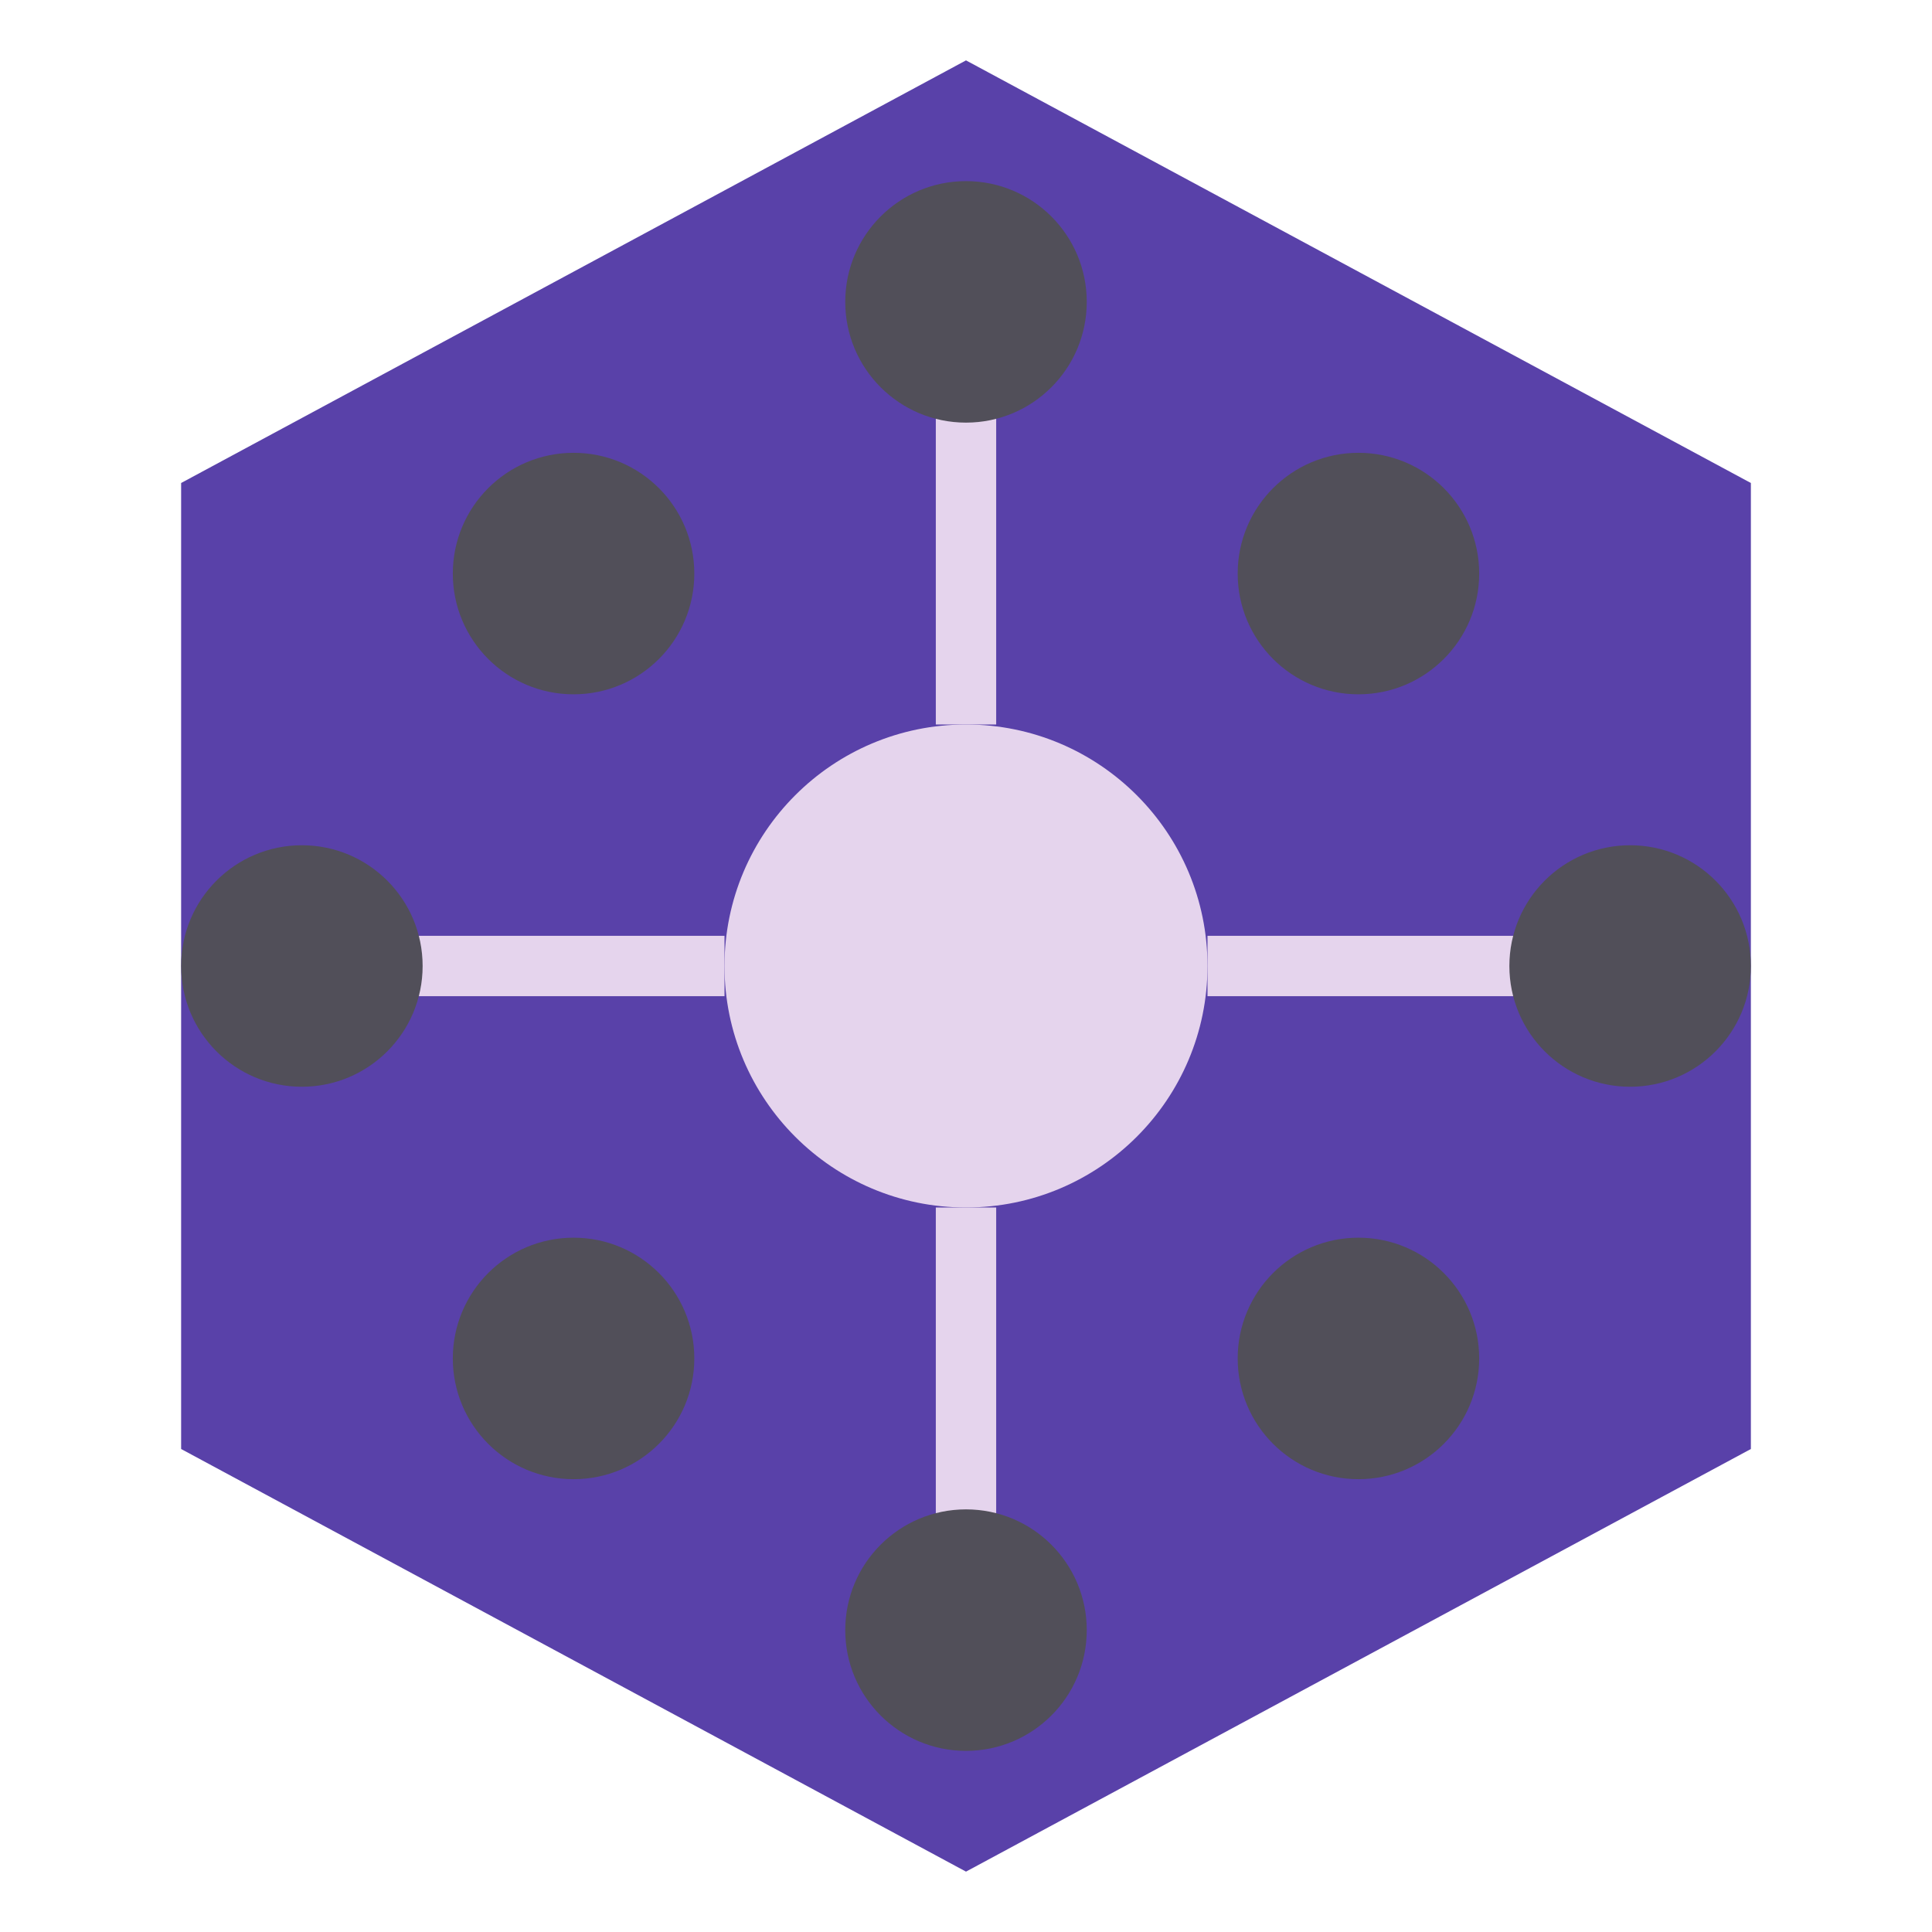
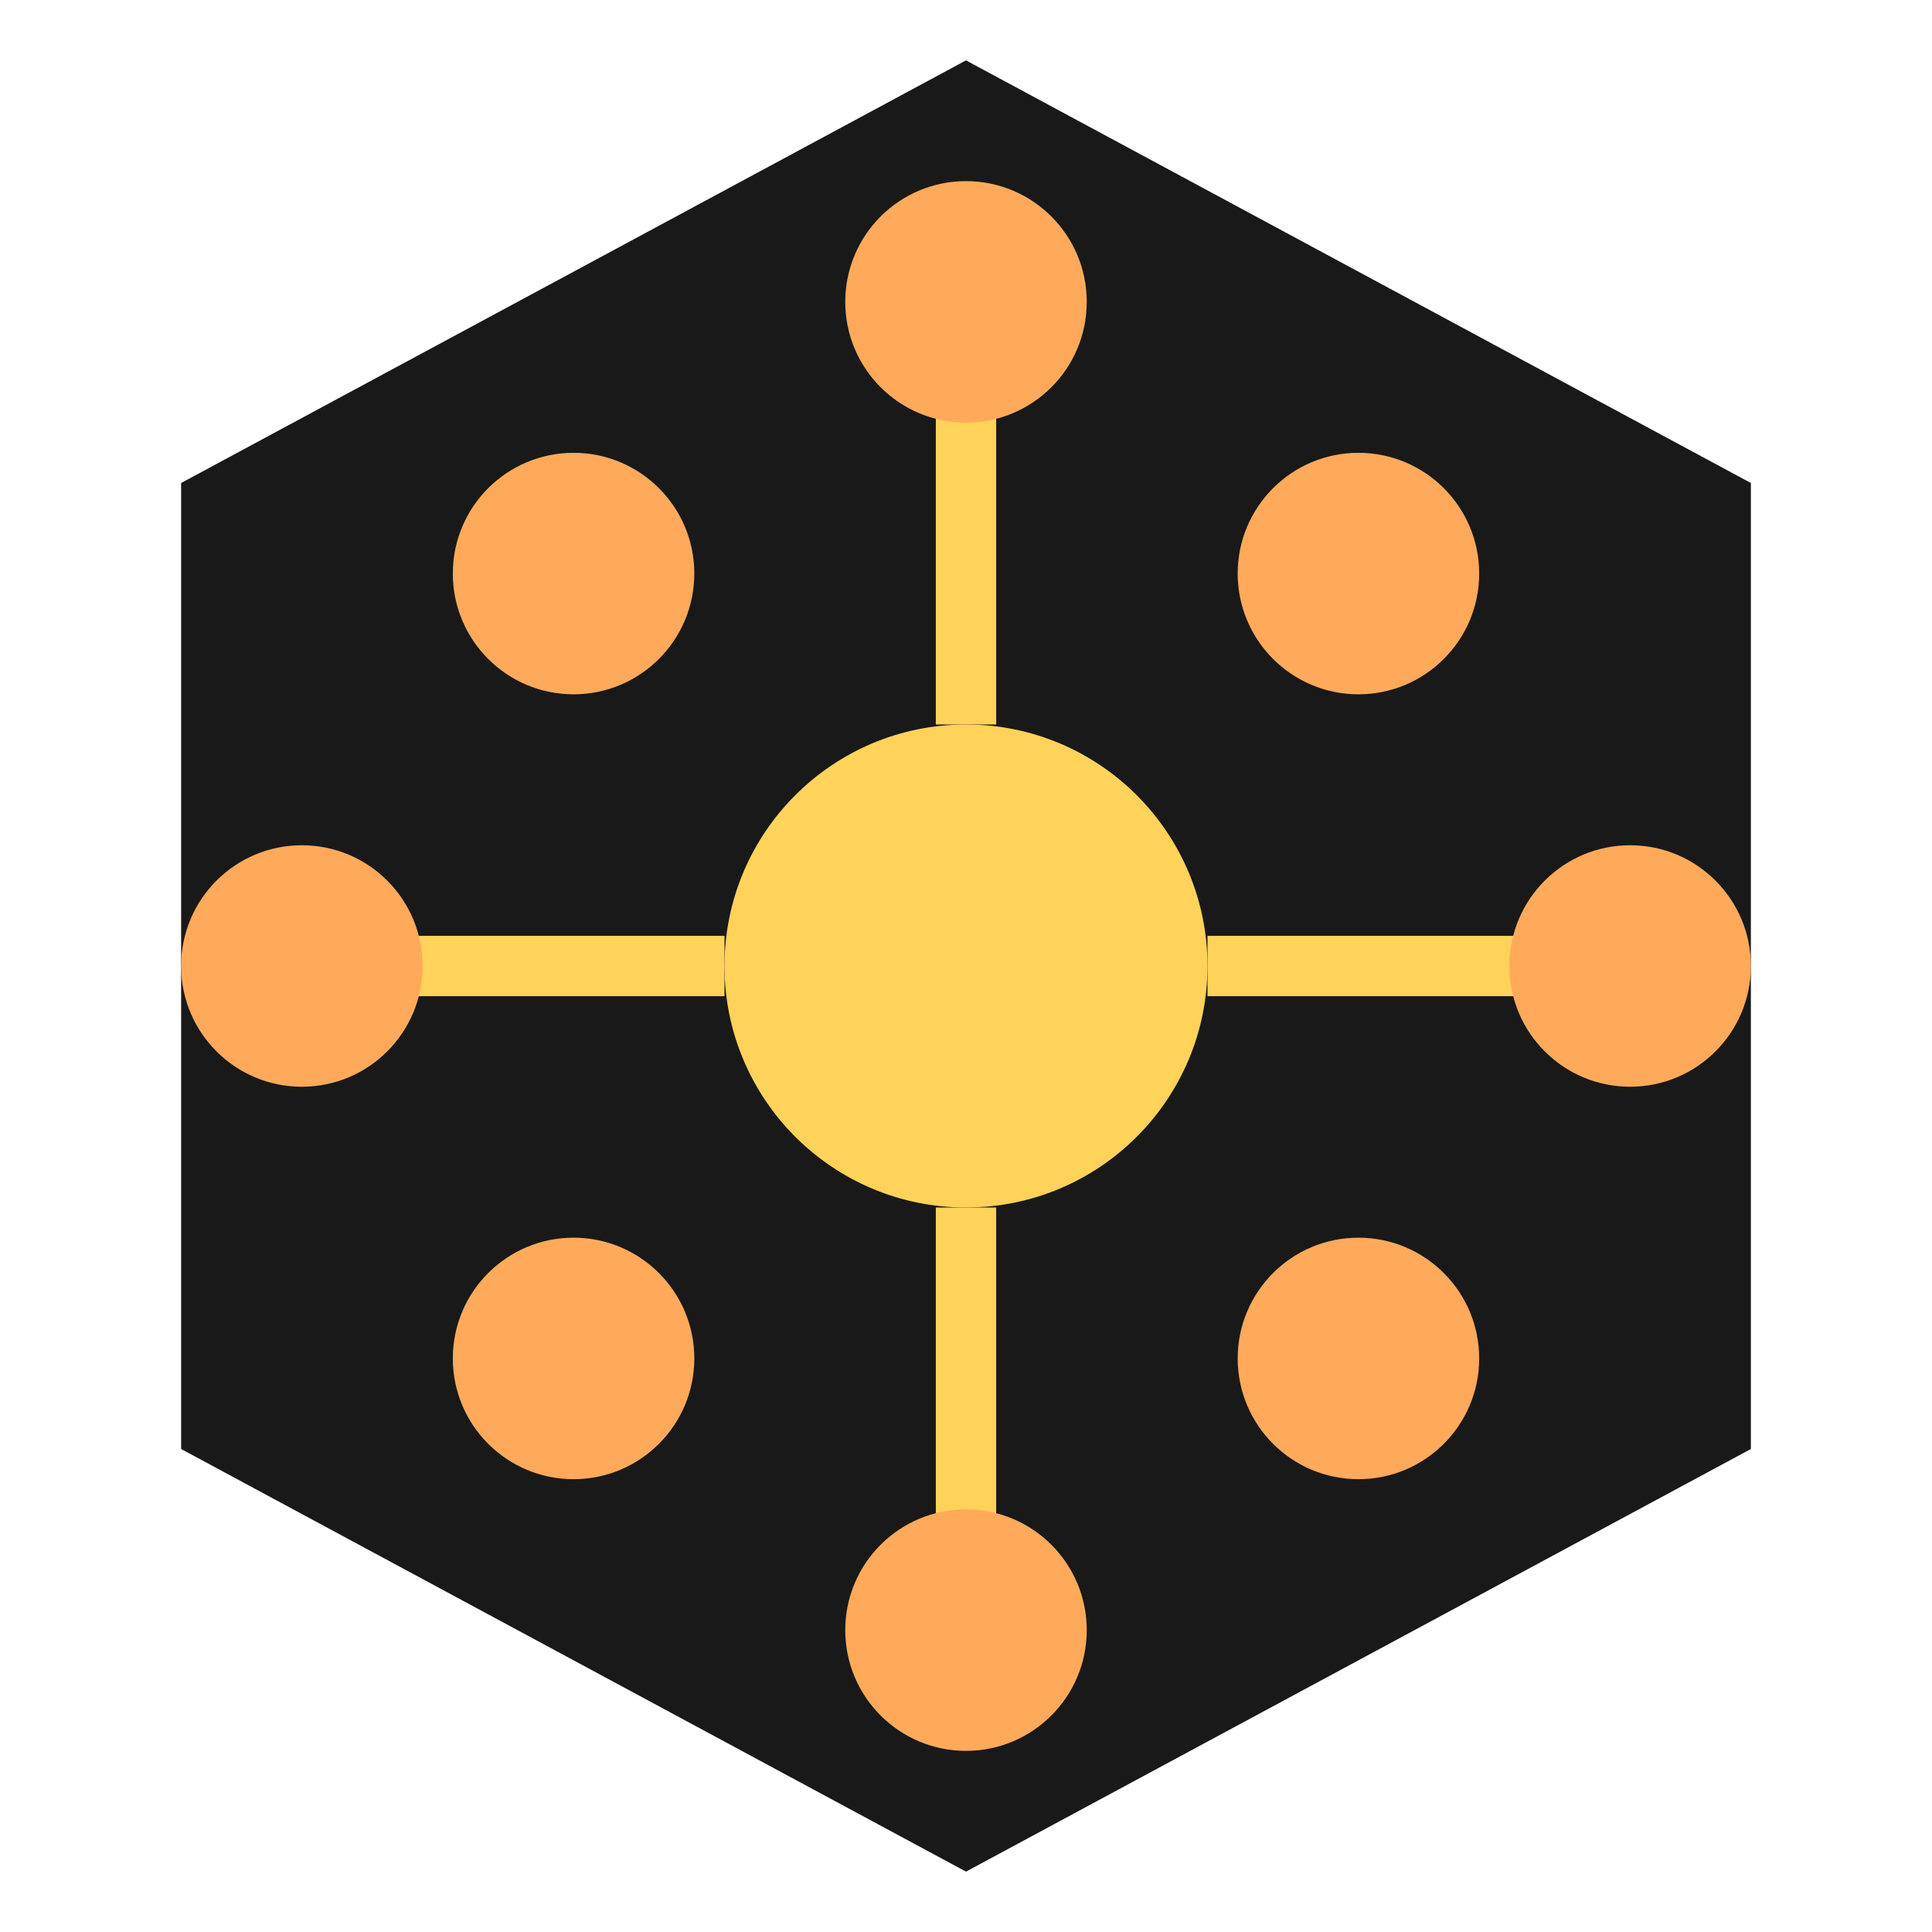
<svg xmlns="http://www.w3.org/2000/svg" width="150" height="150" viewBox="0 0 64 64">
-   <polygon points="32,2 58,16 58,48 32,62 6,48 6,16" fill="#5941a9ff" />
-   <circle cx="32" cy="32" r="8" fill="#e5d4edff" />
-   <line x1="32" y1="10" x2="32" y2="24" stroke="#e5d4edff" stroke-width="2" />
-   <line x1="32" y1="40" x2="32" y2="54" stroke="#e5d4edff" stroke-width="2" />
-   <line x1="10" y1="32" x2="24" y2="32" stroke="#e5d4edff" stroke-width="2" />
-   <line x1="40" y1="32" x2="54" y2="32" stroke="#e5d4edff" stroke-width="2" />
-   <circle cx="32" cy="10" r="4" fill="#514f59ff" />
-   <circle cx="32" cy="54" r="4" fill="#514f59ff" />
-   <circle cx="10" cy="32" r="4" fill="#514f59ff" />
-   <circle cx="54" cy="32" r="4" fill="#514f59ff" />
-   <circle cx="19" cy="19" r="4" fill="#514f59ff" />
-   <circle cx="45" cy="19" r="4" fill="#514f59ff" />
-   <circle cx="19" cy="45" r="4" fill="#514f59ff" />
-   <circle cx="45" cy="45" r="4" fill="#514f59ff" />
+   <polygon points="32,2 58,16 58,48 32,62 6,48 6,16" fill="#191919ff" />
+   <circle cx="32" cy="32" r="8" fill="#ffd25aff" />
+   <line x1="32" y1="10" x2="32" y2="24" stroke="#ffd25aff" stroke-width="2" />
+   <line x1="32" y1="40" x2="32" y2="54" stroke="#ffd25aff" stroke-width="2" />
+   <line x1="10" y1="32" x2="24" y2="32" stroke="#ffd25aff" stroke-width="2" />
+   <line x1="40" y1="32" x2="54" y2="32" stroke="#ffd25aff" stroke-width="2" />
+   <circle cx="32" cy="10" r="4" fill="#ffaa5aff" />
+   <circle cx="32" cy="54" r="4" fill="#ffaa5aff" />
+   <circle cx="10" cy="32" r="4" fill="#ffaa5aff" />
+   <circle cx="54" cy="32" r="4" fill="#ffaa5aff" />
+   <circle cx="19" cy="19" r="4" fill="#ffaa5aff" />
+   <circle cx="45" cy="19" r="4" fill="#ffaa5aff" />
+   <circle cx="19" cy="45" r="4" fill="#ffaa5aff" />
+   <circle cx="45" cy="45" r="4" fill="#ffaa5aff" />
</svg>
